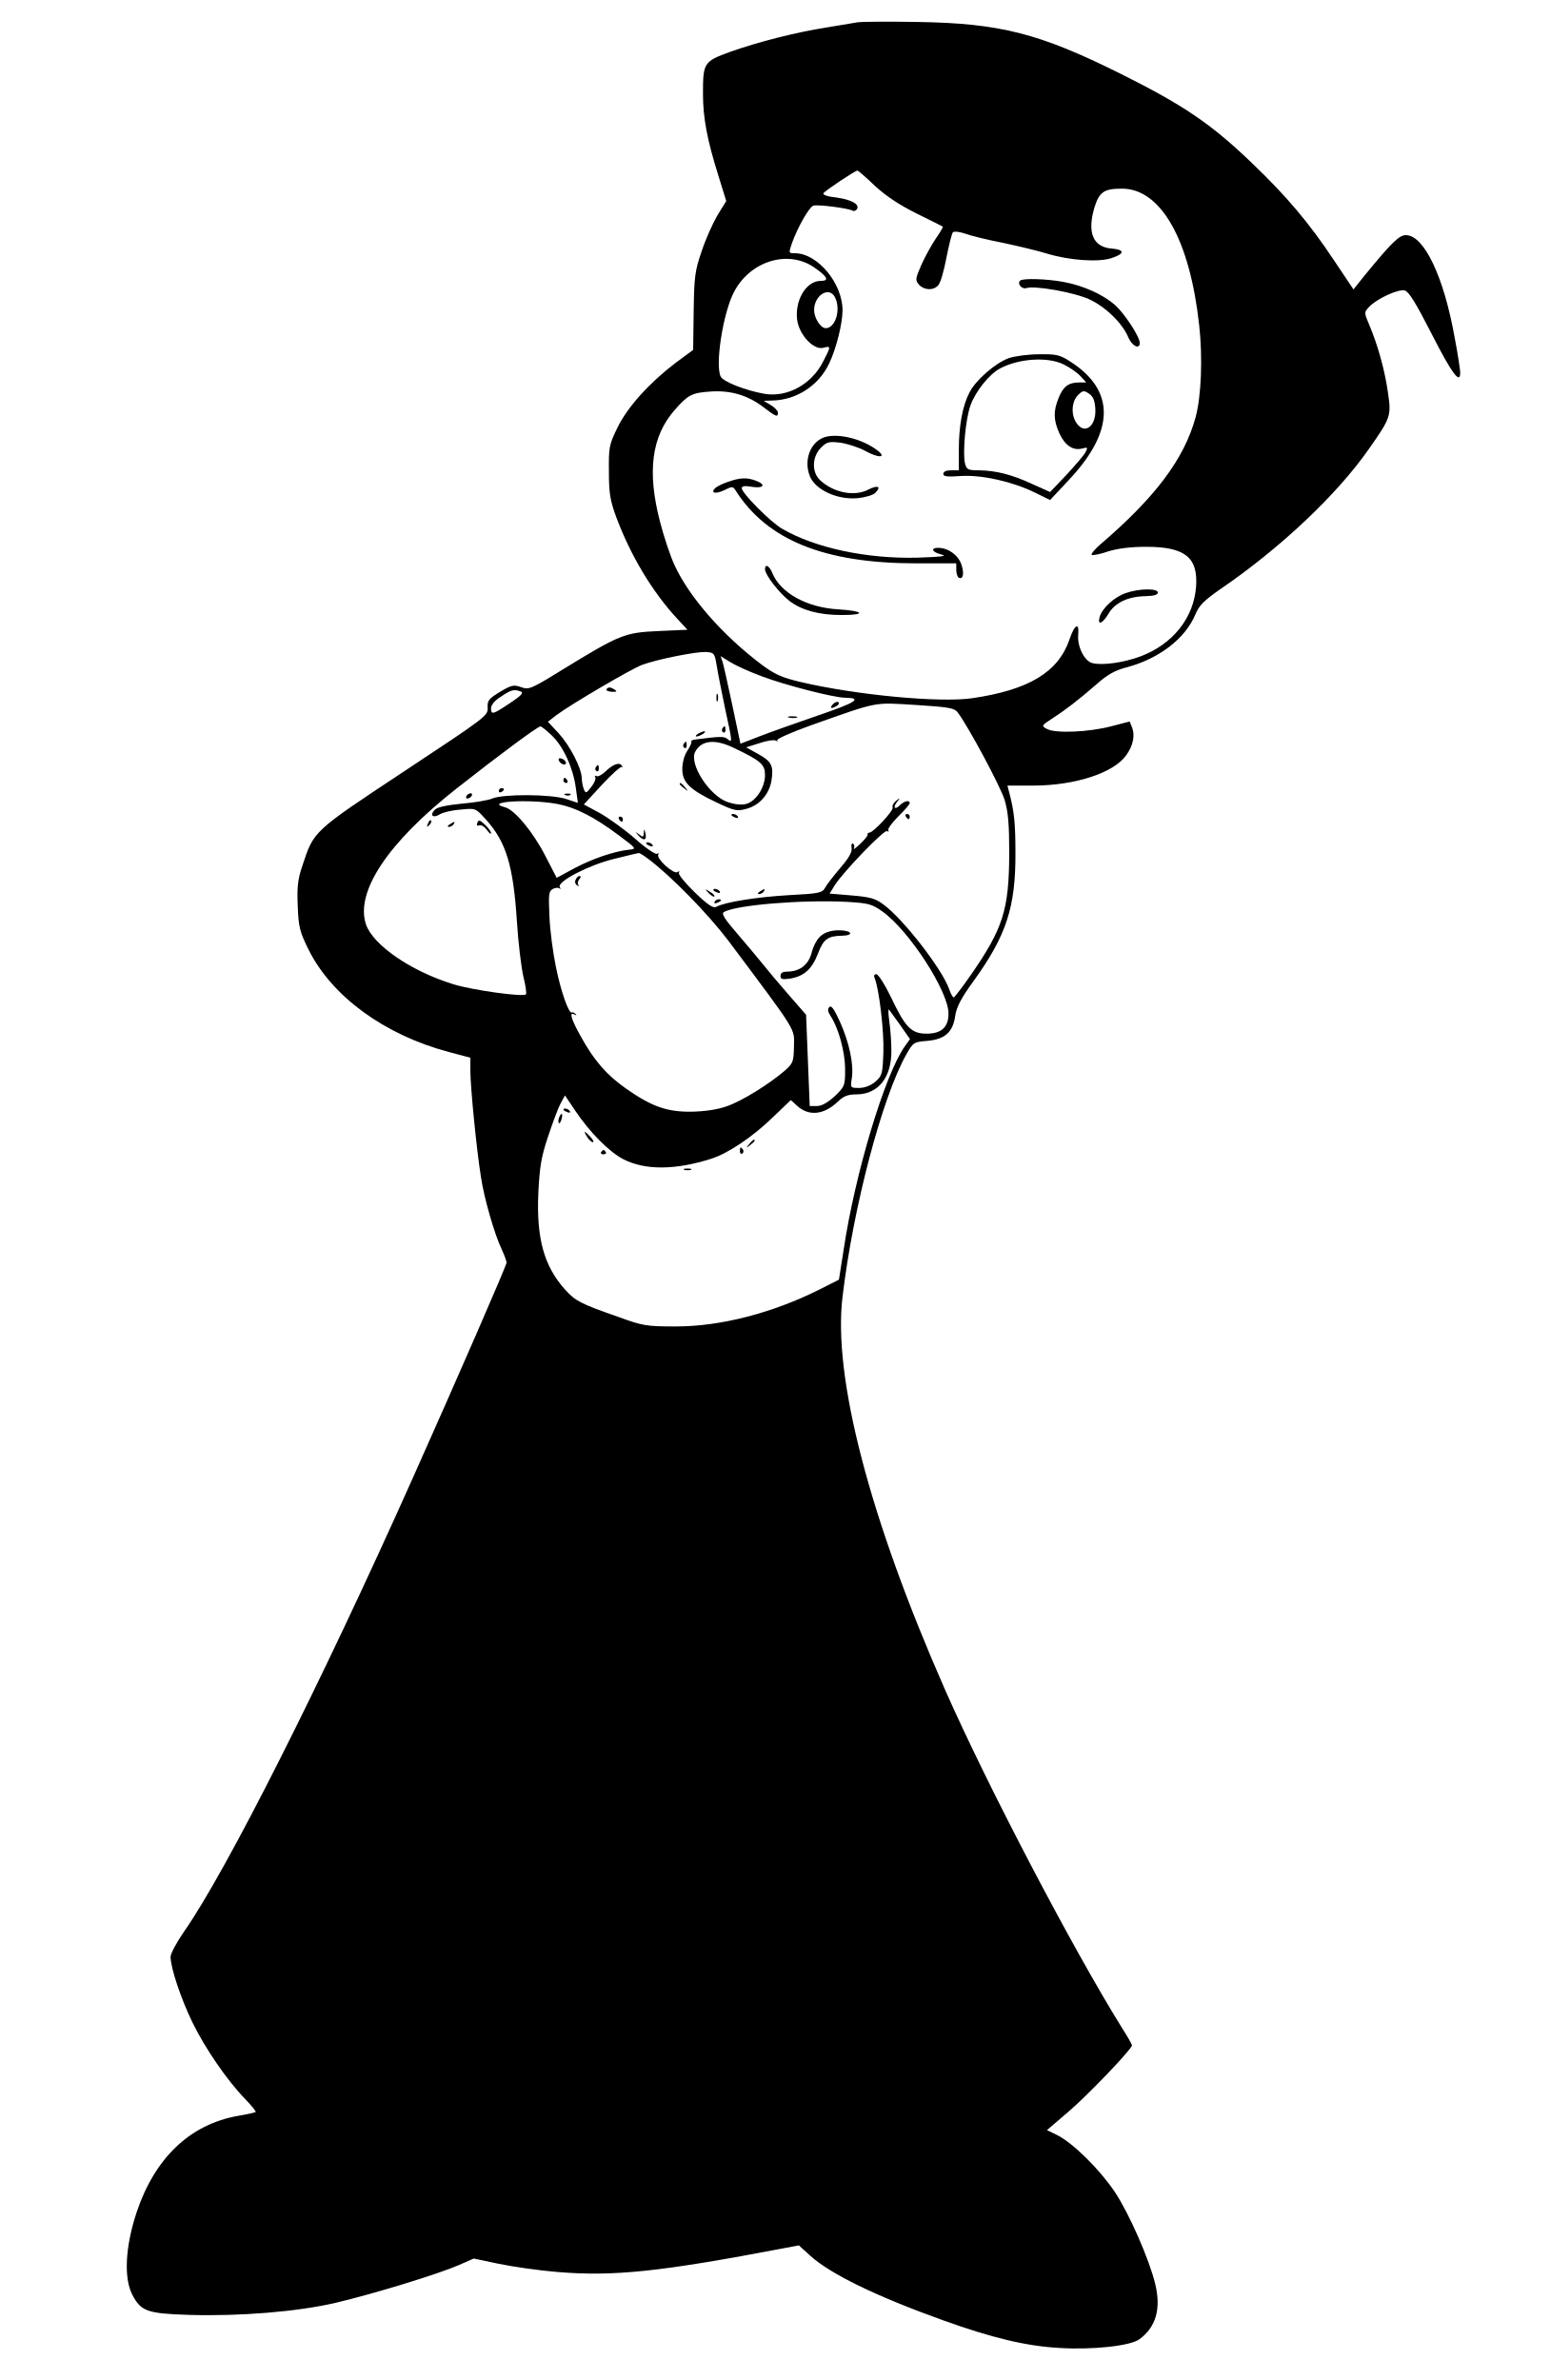
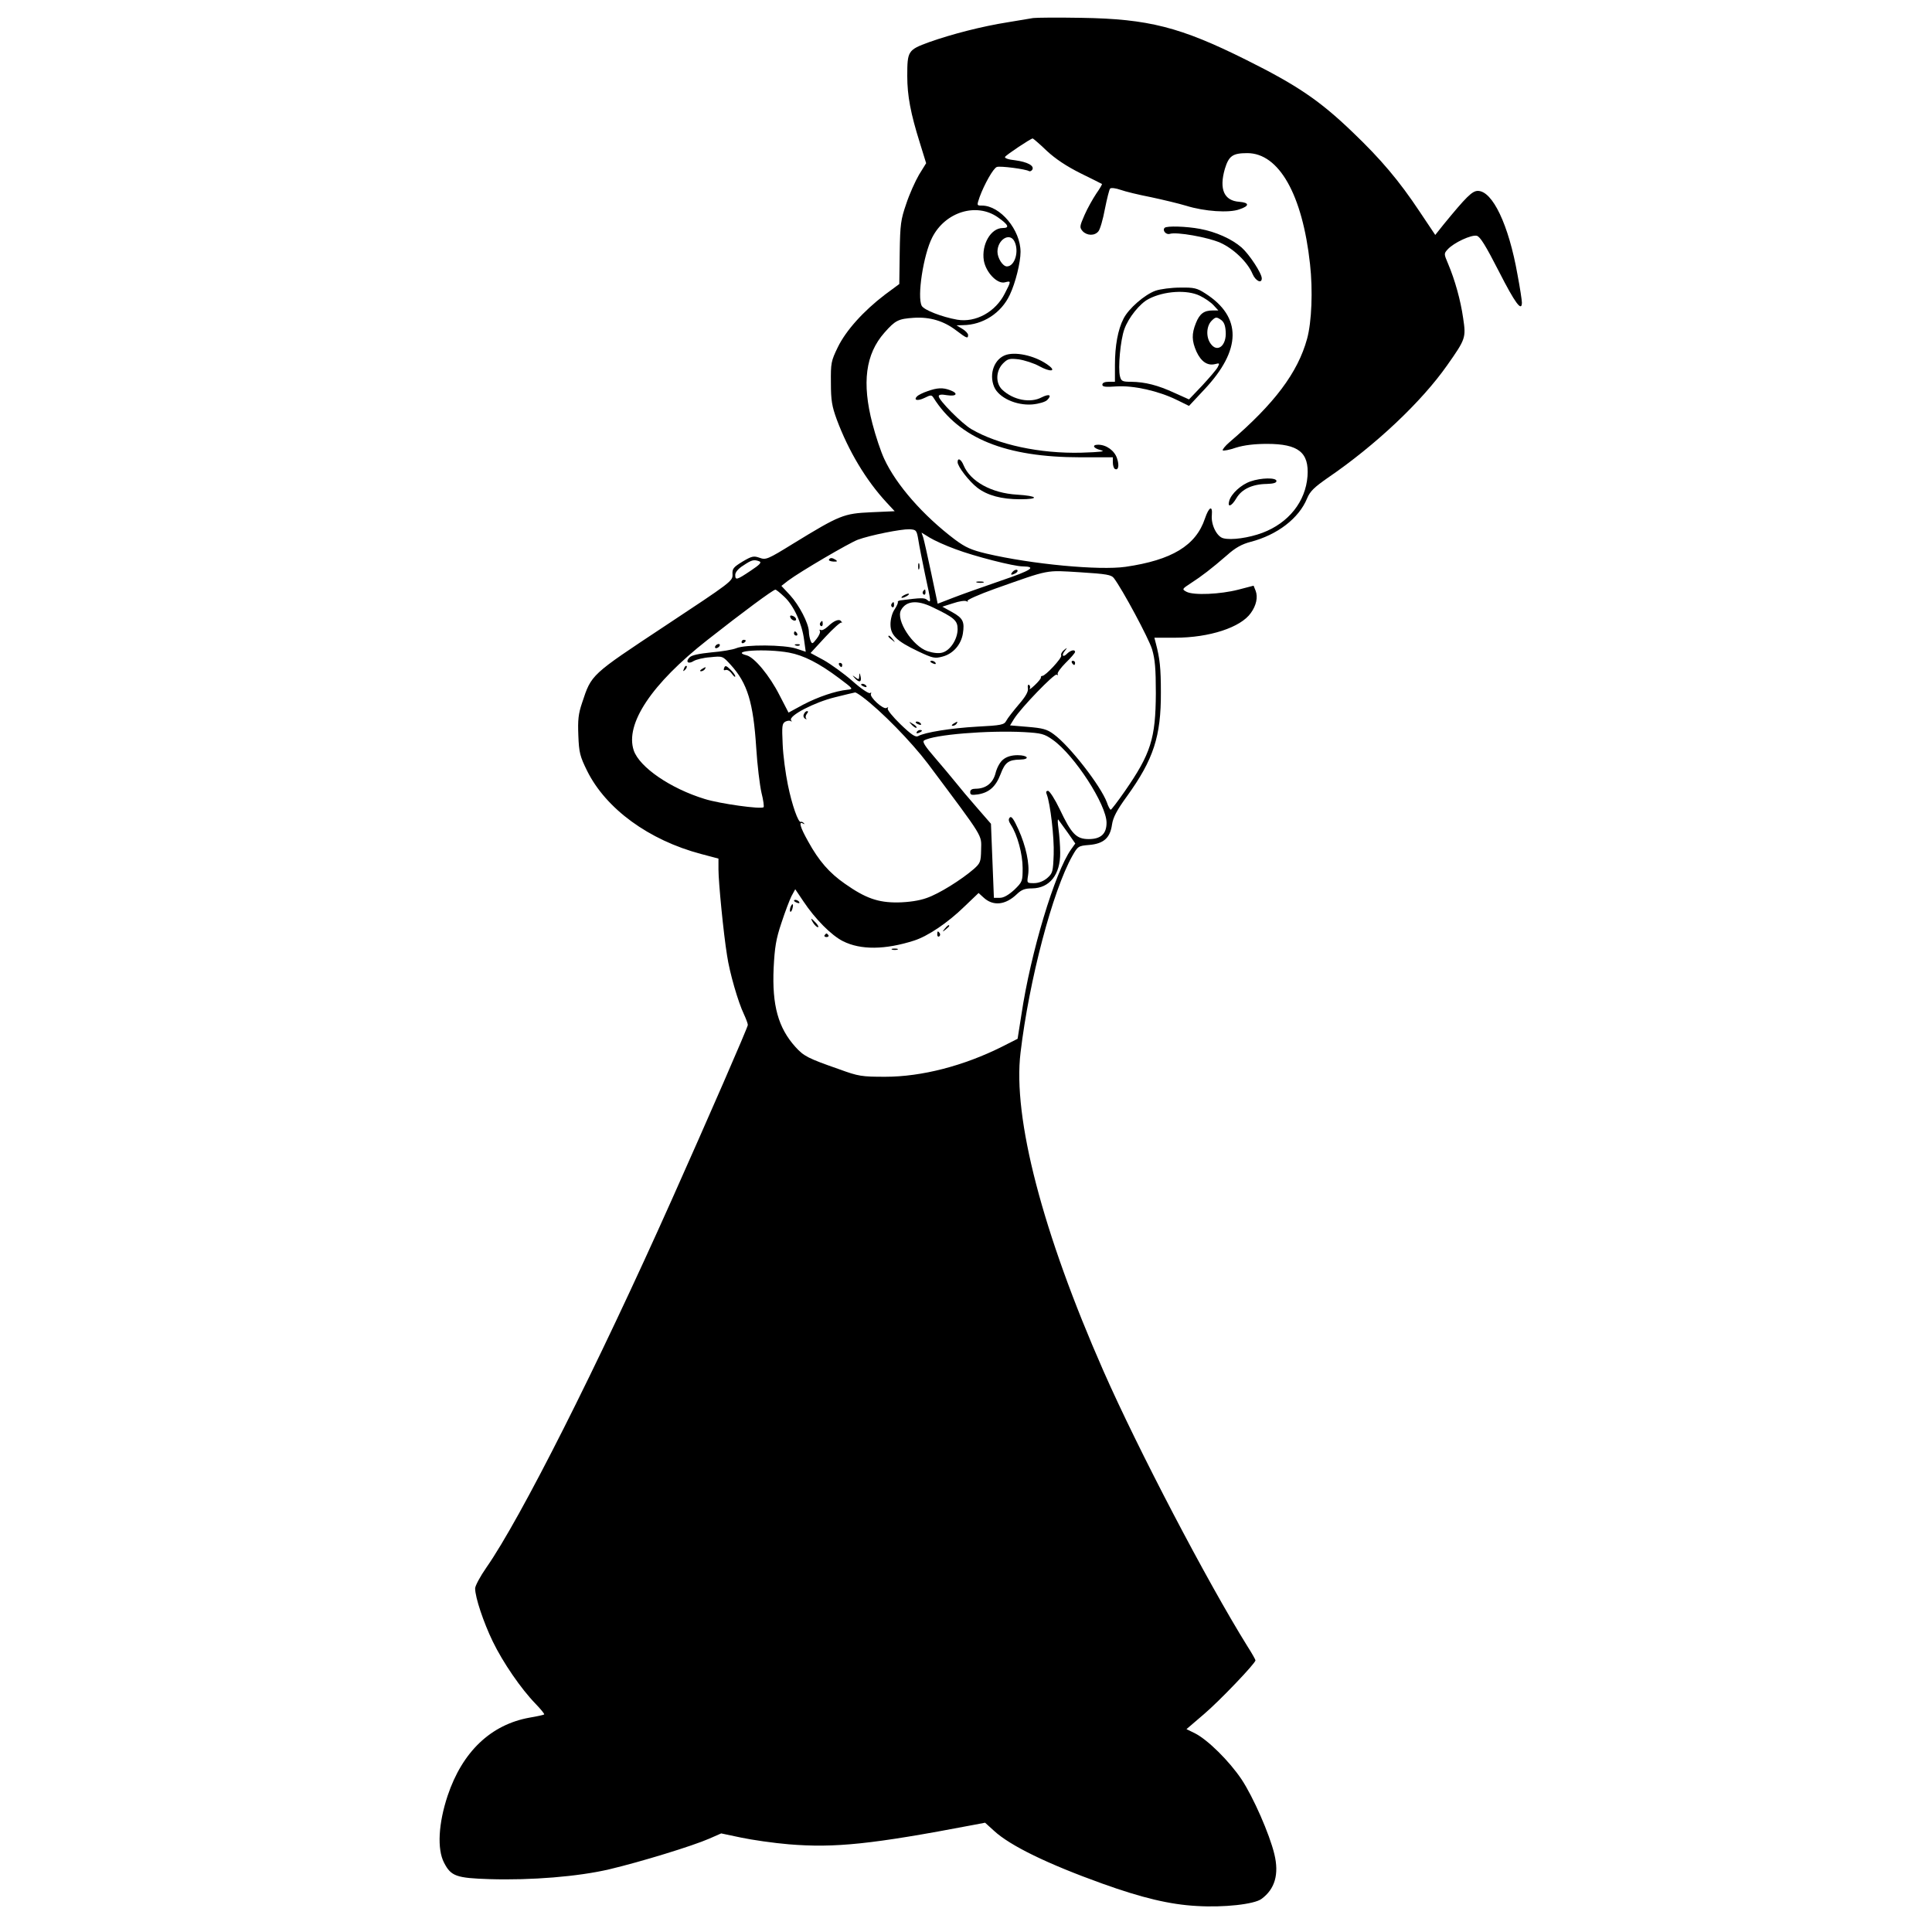
- <svg xmlns="http://www.w3.org/2000/svg" version="1.0" width="600pt" height="921pt" viewBox="0 0 600 921" preserveAspectRatio="xMidYMid meet">
+ <svg xmlns="http://www.w3.org/2000/svg" version="1.0" width="100px" height="100px" viewBox="0 0 600 921" preserveAspectRatio="xMidYMid meet">
  <g transform="translate(0,921) scale(0.1,-0.1)" fill="#000000" stroke="none">
    <path d="M3320 9124 c-14 -2 -68 -11 -120 -20 -121 -19 -266 -56 -376 -95 -101 -37 -104 -42 -104 -162 0 -93 16 -178 60 -318 l30 -97 -34 -55 c-18 -31 -46 -93 -61 -139 -26 -75 -29 -98 -31 -232 l-2 -150 -69 -51 c-102 -78 -185 -170 -224 -250 -32 -66 -34 -75 -33 -170 0 -84 5 -112 28 -175 56 -150 139 -289 237 -395 l39 -42 -113 -5 c-130 -6 -148 -13 -370 -149 -123 -76 -131 -79 -161 -68 -28 10 -37 8 -81 -18 -44 -27 -50 -34 -48 -62 1 -31 -6 -36 -322 -245 -355 -235 -350 -230 -395 -366 -18 -53 -21 -82 -18 -156 3 -82 8 -100 42 -169 90 -181 294 -330 543 -396 l83 -22 0 -52 c0 -60 24 -306 41 -410 12 -82 53 -223 80 -279 10 -22 19 -45 19 -52 0 -11 -191 -449 -363 -834 -356 -797 -721 -1520 -883 -1752 -30 -43 -54 -88 -54 -100 0 -43 40 -162 84 -253 49 -101 135 -226 204 -297 25 -26 44 -49 41 -51 -2 -2 -33 -9 -69 -15 -185 -33 -321 -163 -391 -372 -44 -132 -51 -255 -17 -320 33 -64 58 -73 218 -78 197 -6 421 12 570 47 148 35 396 111 476 146 l57 25 95 -20 c52 -11 155 -26 228 -32 218 -18 395 0 877 92 l58 11 43 -39 c77 -71 256 -158 515 -251 189 -68 322 -100 451 -107 128 -8 275 8 309 34 64 47 84 118 61 213 -23 96 -101 273 -156 356 -59 88 -162 190 -224 221 l-39 19 84 72 c74 63 245 242 245 256 0 3 -17 34 -39 68 -191 307 -521 937 -686 1312 -290 659 -433 1207 -395 1517 41 346 153 771 247 938 26 46 29 48 80 52 69 6 100 33 109 97 5 34 23 69 72 136 126 175 162 285 161 495 0 116 -5 161 -24 233 l-7 27 99 0 c163 0 313 49 361 118 26 36 34 75 23 105 l-10 25 -73 -19 c-85 -22 -213 -28 -247 -10 -22 12 -22 13 21 41 51 33 97 68 172 133 40 36 71 53 113 64 127 33 230 112 269 207 14 34 34 53 97 97 230 157 449 364 571 538 88 125 90 131 76 224 -12 85 -39 182 -72 260 -20 47 -20 48 -2 68 29 32 113 71 139 65 16 -4 42 -46 106 -171 77 -151 109 -194 109 -147 0 10 -9 70 -21 133 -42 238 -119 399 -189 399 -27 0 -55 -28 -164 -161 l-39 -49 -75 112 c-97 146 -184 249 -319 378 -157 151 -265 224 -508 345 -313 156 -465 195 -785 200 -113 2 -216 1 -230 -1z m65 -633 c42 -39 95 -74 161 -107 55 -27 101 -50 102 -51 2 -1 -10 -22 -27 -46 -16 -24 -42 -70 -56 -102 -24 -55 -24 -59 -9 -77 21 -22 57 -23 75 -1 8 9 22 57 31 106 10 50 21 94 25 98 5 5 27 2 50 -6 22 -8 88 -24 145 -35 56 -12 132 -30 168 -41 87 -27 204 -35 253 -17 49 16 49 32 0 36 -73 5 -97 60 -69 157 19 62 37 75 107 75 151 0 263 -198 299 -529 14 -125 8 -276 -14 -356 -44 -161 -156 -310 -370 -493 -21 -18 -35 -36 -32 -39 3 -3 32 2 63 13 39 12 88 18 148 18 150 0 201 -41 193 -154 -9 -121 -90 -223 -215 -270 -64 -24 -148 -36 -186 -26 -31 7 -60 65 -55 111 4 48 -14 39 -33 -17 -43 -129 -158 -198 -378 -230 -125 -18 -447 12 -664 63 -71 17 -99 29 -150 67 -151 114 -280 261 -337 385 -16 34 -41 109 -56 167 -51 195 -33 332 57 434 52 59 66 66 140 71 77 5 143 -15 202 -60 50 -38 57 -41 57 -22 0 7 -12 20 -27 29 l-28 17 31 1 c94 1 182 57 223 145 27 57 51 154 51 204 0 105 -97 221 -184 221 -25 0 -25 0 -11 41 22 60 65 137 82 143 15 6 139 -10 154 -20 4 -2 11 1 15 7 11 19 -23 37 -82 45 -31 3 -51 10 -48 16 6 10 123 88 132 88 2 0 33 -26 67 -59z m-233 -317 c50 -35 58 -51 23 -51 -57 0 -102 -79 -90 -155 10 -57 64 -113 100 -104 31 8 31 7 0 -53 -44 -88 -139 -140 -227 -125 -73 13 -158 46 -169 66 -23 43 8 244 50 326 62 122 211 168 313 96z m78 -113 c25 -47 3 -121 -35 -121 -20 0 -45 40 -45 70 0 57 57 93 80 51z m-457 -1426 c4 -27 19 -101 32 -164 29 -134 30 -137 10 -121 -13 11 -27 11 -127 -2 -9 -1 -15 -5 -13 -8 2 -4 -5 -19 -16 -36 -11 -16 -19 -46 -19 -70 0 -52 29 -80 132 -129 70 -33 79 -35 116 -25 50 13 88 56 97 109 9 57 1 74 -51 103 l-47 26 51 16 c29 10 57 14 64 10 7 -4 10 -3 5 1 -4 5 55 31 130 58 266 94 240 89 406 79 127 -8 150 -12 162 -28 41 -54 166 -287 182 -339 14 -47 18 -93 18 -210 -1 -216 -24 -288 -148 -467 -34 -49 -64 -88 -67 -88 -3 0 -12 15 -18 34 -29 79 -178 271 -254 326 -32 24 -53 29 -124 35 l-84 7 19 31 c34 54 192 217 203 211 6 -4 8 -3 5 3 -3 5 14 29 38 53 25 24 45 48 45 52 0 13 -20 9 -37 -7 -20 -21 -30 -11 -12 12 13 16 12 17 -4 4 -10 -8 -16 -20 -13 -26 4 -12 -75 -97 -90 -97 -5 0 -8 -3 -7 -8 1 -4 -12 -20 -29 -36 -17 -16 -28 -24 -24 -17 3 6 2 14 -3 18 -6 3 -8 -4 -6 -16 3 -15 -10 -39 -44 -78 -26 -31 -53 -65 -59 -77 -10 -19 -23 -22 -139 -28 -124 -7 -249 -27 -281 -45 -12 -7 -32 6 -84 56 -37 36 -65 70 -61 76 4 6 1 7 -6 2 -15 -9 -83 53 -74 68 3 6 1 7 -5 3 -6 -3 -44 22 -84 58 -40 35 -101 79 -136 99 l-63 34 70 76 c38 41 73 72 77 69 4 -4 4 -2 0 5 -9 15 -34 6 -65 -24 -13 -12 -28 -20 -34 -16 -5 3 -7 1 -4 -4 4 -6 -3 -23 -15 -38 -20 -26 -22 -26 -29 -9 -4 10 -8 30 -8 44 -2 40 -46 125 -90 173 l-41 44 32 25 c59 44 290 179 332 195 60 22 206 51 246 50 33 -2 35 -4 43 -52z m177 -43 c90 -34 278 -82 320 -82 70 -1 41 -19 -103 -68 -84 -29 -186 -65 -227 -81 l-75 -29 -31 147 c-17 80 -34 156 -38 169 l-8 23 39 -24 c21 -13 76 -38 123 -55z m-935 -58 c12 -5 2 -16 -42 -45 -67 -45 -73 -46 -73 -19 0 12 15 30 38 44 40 27 51 30 77 20z m119 -169 c45 -42 84 -127 94 -204 l8 -58 -45 15 c-58 19 -243 20 -286 2 -16 -7 -70 -16 -119 -20 -58 -6 -94 -13 -104 -24 -21 -21 -6 -34 20 -17 12 7 47 16 80 18 58 6 58 6 97 -37 79 -87 107 -178 121 -395 5 -82 17 -179 25 -214 9 -35 13 -66 10 -69 -11 -11 -210 17 -280 39 -164 50 -312 152 -339 232 -42 126 85 317 351 526 169 133 311 238 324 240 3 1 23 -15 43 -34z m705 -49 c105 -50 121 -64 121 -105 0 -48 -35 -102 -73 -112 -17 -5 -44 -2 -71 7 -71 24 -151 148 -126 195 24 45 77 50 149 15z m-683 -217 c70 -13 143 -50 239 -122 68 -51 69 -52 40 -55 -58 -6 -140 -34 -211 -71 l-70 -38 -43 83 c-47 93 -120 181 -157 190 -86 22 92 33 202 13z m350 -211 c90 -67 234 -215 312 -318 273 -365 255 -337 254 -412 -1 -56 -4 -63 -34 -90 -60 -52 -167 -119 -226 -139 -36 -13 -86 -20 -137 -21 -94 -1 -154 20 -252 89 -75 52 -125 110 -175 201 -39 69 -47 99 -25 86 7 -4 9 -3 4 2 -5 5 -11 8 -14 6 -12 -7 -43 82 -62 176 -11 53 -23 141 -25 195 -4 86 -3 98 13 107 10 5 22 6 26 2 5 -4 5 -2 1 5 -12 21 111 85 209 109 49 12 93 23 96 23 3 1 19 -9 35 -21z m908 -205 c103 -73 256 -309 256 -395 0 -53 -27 -78 -85 -78 -59 0 -82 24 -138 142 -23 48 -48 87 -56 88 -9 0 -11 -6 -6 -17 17 -44 36 -206 33 -286 -3 -83 -5 -90 -31 -113 -18 -15 -41 -24 -63 -24 -34 0 -34 0 -28 38 8 53 -10 138 -46 218 -22 48 -33 65 -41 57 -8 -8 -6 -18 5 -35 31 -47 56 -140 56 -206 0 -63 -1 -66 -40 -104 -28 -25 -50 -38 -69 -38 l-28 0 -7 176 -7 177 -67 77 c-37 42 -83 97 -102 121 -19 24 -64 77 -99 118 -46 53 -60 75 -51 81 45 28 304 49 477 40 83 -5 96 -8 137 -37z m70 -441 l37 -53 -20 -28 c-77 -108 -193 -493 -237 -789 l-18 -114 -75 -38 c-182 -91 -382 -143 -556 -143 -112 0 -127 2 -220 36 -149 52 -168 62 -208 106 -82 91 -112 198 -104 376 5 98 11 138 37 215 17 52 39 110 48 128 l18 33 39 -58 c56 -84 133 -162 189 -190 84 -42 200 -41 338 3 66 21 161 85 240 162 l68 65 23 -21 c46 -43 105 -37 160 16 22 21 38 27 72 27 84 1 135 66 134 170 0 33 -4 84 -8 113 -4 29 -5 49 -1 45 4 -5 23 -32 44 -61z" />
    <path d="M3947 8124 c-12 -12 6 -34 24 -29 32 11 182 -16 241 -42 63 -28 131 -93 154 -149 14 -33 44 -48 44 -21 0 24 -59 114 -96 147 -47 41 -123 75 -199 89 -64 12 -158 15 -168 5z" />
    <path d="M3903 7824 c-52 -19 -128 -85 -152 -133 -27 -52 -41 -130 -41 -221 l0 -80 -30 0 c-19 0 -30 -5 -30 -14 0 -10 15 -12 68 -8 80 5 199 -21 288 -65 l57 -28 73 78 c178 189 180 346 5 458 -40 26 -54 29 -120 28 -42 0 -95 -7 -118 -15z m212 -24 c23 -11 52 -31 65 -45 l23 -25 -27 0 c-41 0 -62 -15 -80 -60 -21 -52 -20 -85 3 -137 22 -47 52 -67 87 -59 23 6 24 5 14 -14 -6 -12 -40 -51 -74 -88 l-63 -66 -69 31 c-80 37 -140 52 -206 53 -43 0 -48 3 -54 26 -10 39 2 173 21 225 19 54 74 123 116 144 73 38 183 45 244 15z m123 -170 c5 -68 -40 -104 -72 -58 -23 32 -20 84 5 109 18 18 23 19 42 6 16 -10 23 -26 25 -57z" />
    <path d="M3193 7519 c-57 -17 -85 -90 -59 -153 22 -52 105 -90 182 -84 32 3 62 12 71 21 24 24 10 31 -26 13 -54 -29 -136 -13 -188 36 -33 31 -31 90 3 125 23 23 31 25 75 20 27 -4 72 -18 99 -33 51 -28 82 -25 45 3 -57 44 -149 67 -202 52z" />
    <path d="M2816 7345 c-21 -7 -43 -18 -49 -24 -19 -19 2 -24 35 -8 30 15 34 15 43 1 122 -194 344 -284 701 -284 l154 0 0 -24 c0 -14 4 -27 9 -31 17 -10 23 15 11 50 -12 37 -51 65 -90 65 -31 0 -24 -17 13 -26 24 -6 0 -9 -93 -12 -198 -5 -397 38 -524 112 -45 26 -156 138 -156 157 0 8 12 10 40 5 46 -7 55 9 14 24 -34 13 -61 12 -108 -5z" />
    <path d="M2960 7007 c0 -21 55 -92 94 -122 48 -37 116 -55 203 -55 97 0 86 16 -14 22 -121 7 -222 63 -254 139 -12 30 -29 39 -29 16z" />
    <path d="M4356 6915 c-44 -15 -91 -58 -101 -92 -10 -35 11 -27 34 12 25 43 76 67 144 68 32 1 47 5 47 14 0 17 -73 16 -124 -2z" />
    <path d="M2347 6543 c-3 -5 6 -9 20 -10 19 -1 22 1 12 8 -17 11 -26 11 -32 2z" />
    <path d="M2772 6510 c0 -14 2 -19 5 -12 2 6 2 18 0 25 -3 6 -5 1 -5 -13z" />
    <path d="M2795 6391 c-3 -5 -2 -12 3 -15 5 -3 9 1 9 9 0 17 -3 19 -12 6z" />
    <path d="M2700 6370 c-8 -5 -10 -10 -5 -10 6 0 17 5 25 10 8 5 11 10 5 10 -5 0 -17 -5 -25 -10z" />
    <path d="M2645 6331 c-3 -5 -2 -12 3 -15 5 -3 9 1 9 9 0 17 -3 19 -12 6z" />
    <path d="M2305 6241 c-3 -5 -2 -12 3 -15 5 -3 9 1 9 9 0 17 -3 19 -12 6z" />
    <path d="M2630 6176 c0 -2 8 -10 18 -17 15 -13 16 -12 3 4 -13 16 -21 21 -21 13z" />
    <path d="M2830 6056 c0 -2 7 -7 16 -10 8 -3 12 -2 9 4 -6 10 -25 14 -25 6z" />
    <path d="M3505 6050 c3 -5 8 -10 11 -10 2 0 4 5 4 10 0 6 -5 10 -11 10 -5 0 -7 -4 -4 -10z" />
    <path d="M2395 6040 c3 -5 8 -10 11 -10 2 0 4 5 4 10 0 6 -5 10 -11 10 -5 0 -7 -4 -4 -10z" />
    <path d="M2491 5986 c-1 -16 -3 -17 -18 -5 -17 12 -17 12 -1 -6 20 -21 32 -16 25 12 -4 17 -5 17 -6 -1z" />
    <path d="M2500 5946 c0 -2 7 -7 16 -10 8 -3 12 -2 9 4 -6 10 -25 14 -25 6z" />
    <path d="M2742 5754 c10 -10 20 -16 22 -13 3 3 -5 11 -17 18 -21 13 -21 12 -5 -5z" />
    <path d="M2760 5766 c0 -2 7 -7 16 -10 8 -3 12 -2 9 4 -6 10 -25 14 -25 6z" />
    <path d="M2940 5760 c-9 -6 -10 -10 -3 -10 6 0 15 5 18 10 8 12 4 12 -15 0z" />
    <path d="M2765 5720 c-3 -6 1 -7 9 -4 18 7 21 14 7 14 -6 0 -13 -4 -16 -10z" />
    <path d="M3222 6484 c-14 -16 -5 -18 17 -5 7 5 9 11 5 14 -5 3 -15 -1 -22 -9z" />
    <path d="M3053 6433 c9 -2 23 -2 30 0 6 3 -1 5 -18 5 -16 0 -22 -2 -12 -5z" />
    <path d="M2162 6268 c5 -15 28 -23 28 -10 0 5 -7 13 -16 16 -10 4 -14 1 -12 -6z" />
    <path d="M2180 6190 c0 -5 5 -10 11 -10 5 0 7 5 4 10 -3 6 -8 10 -11 10 -2 0 -4 -4 -4 -10z" />
    <path d="M1930 6149 c0 -5 5 -7 10 -4 6 3 10 8 10 11 0 2 -4 4 -10 4 -5 0 -10 -5 -10 -11z" />
    <path d="M1805 6130 c-3 -5 -2 -10 4 -10 5 0 13 5 16 10 3 6 2 10 -4 10 -5 0 -13 -4 -16 -10z" />
    <path d="M2188 6133 c7 -3 16 -2 19 1 4 3 -2 6 -13 5 -11 0 -14 -3 -6 -6z" />
    <path d="M1656 6023 c-6 -14 -5 -15 5 -6 7 7 10 15 7 18 -3 3 -9 -2 -12 -12z" />
    <path d="M1847 6026 c-4 -10 -1 -13 7 -10 8 3 21 -5 30 -18 9 -12 16 -18 16 -12 0 6 -11 21 -24 33 -19 18 -24 20 -29 7z" />
    <path d="M1740 6020 c-9 -6 -10 -10 -3 -10 6 0 15 5 18 10 8 12 4 12 -15 0z" />
    <path d="M2227 5805 c-4 -8 -1 -17 6 -21 7 -4 9 -4 5 1 -4 4 -3 14 3 22 7 8 8 13 1 13 -5 0 -12 -7 -15 -15z" />
    <path d="M3178 5590 c-15 -11 -30 -38 -37 -65 -12 -48 -46 -75 -96 -75 -16 0 -25 -5 -25 -16 0 -14 7 -15 37 -11 54 9 85 37 108 97 21 56 38 68 93 69 49 1 38 21 -12 21 -28 0 -52 -7 -68 -20z" />
    <path d="M2180 4916 c0 -2 7 -7 16 -10 8 -3 12 -2 9 4 -6 10 -25 14 -25 6z" />
    <path d="M2163 4885 c-3 -9 -3 -18 -1 -21 3 -3 8 4 11 16 6 23 -1 27 -10 5z" />
    <path d="M2272 4810 c7 -11 17 -20 22 -20 5 0 1 9 -9 20 -10 11 -20 20 -22 20 -2 0 2 -9 9 -20z" />
    <path d="M2899 4783 c-13 -16 -12 -17 4 -4 9 7 17 15 17 17 0 8 -8 3 -21 -13z" />
    <path d="M2863 4755 c0 -8 4 -12 9 -9 5 3 6 10 3 15 -9 13 -12 11 -12 -6z" />
    <path d="M2326 4752 c-3 -5 1 -9 9 -9 8 0 12 4 9 9 -3 4 -7 8 -9 8 -2 0 -6 -4 -9 -8z" />
    <path d="M2648 4683 c6 -2 18 -2 25 0 6 3 1 5 -13 5 -14 0 -19 -2 -12 -5z" />
  </g>
</svg>
